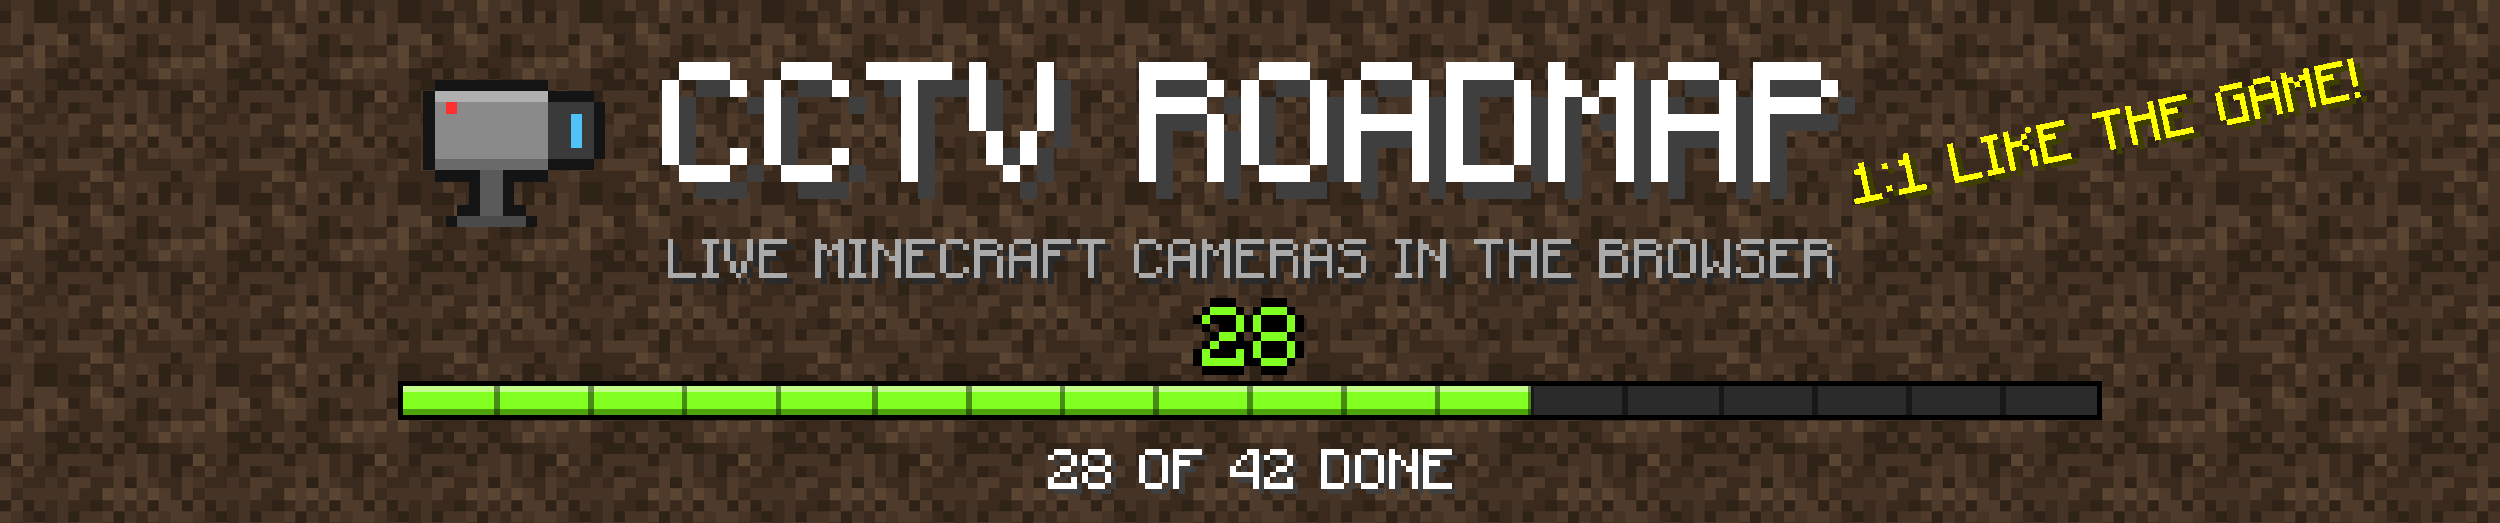
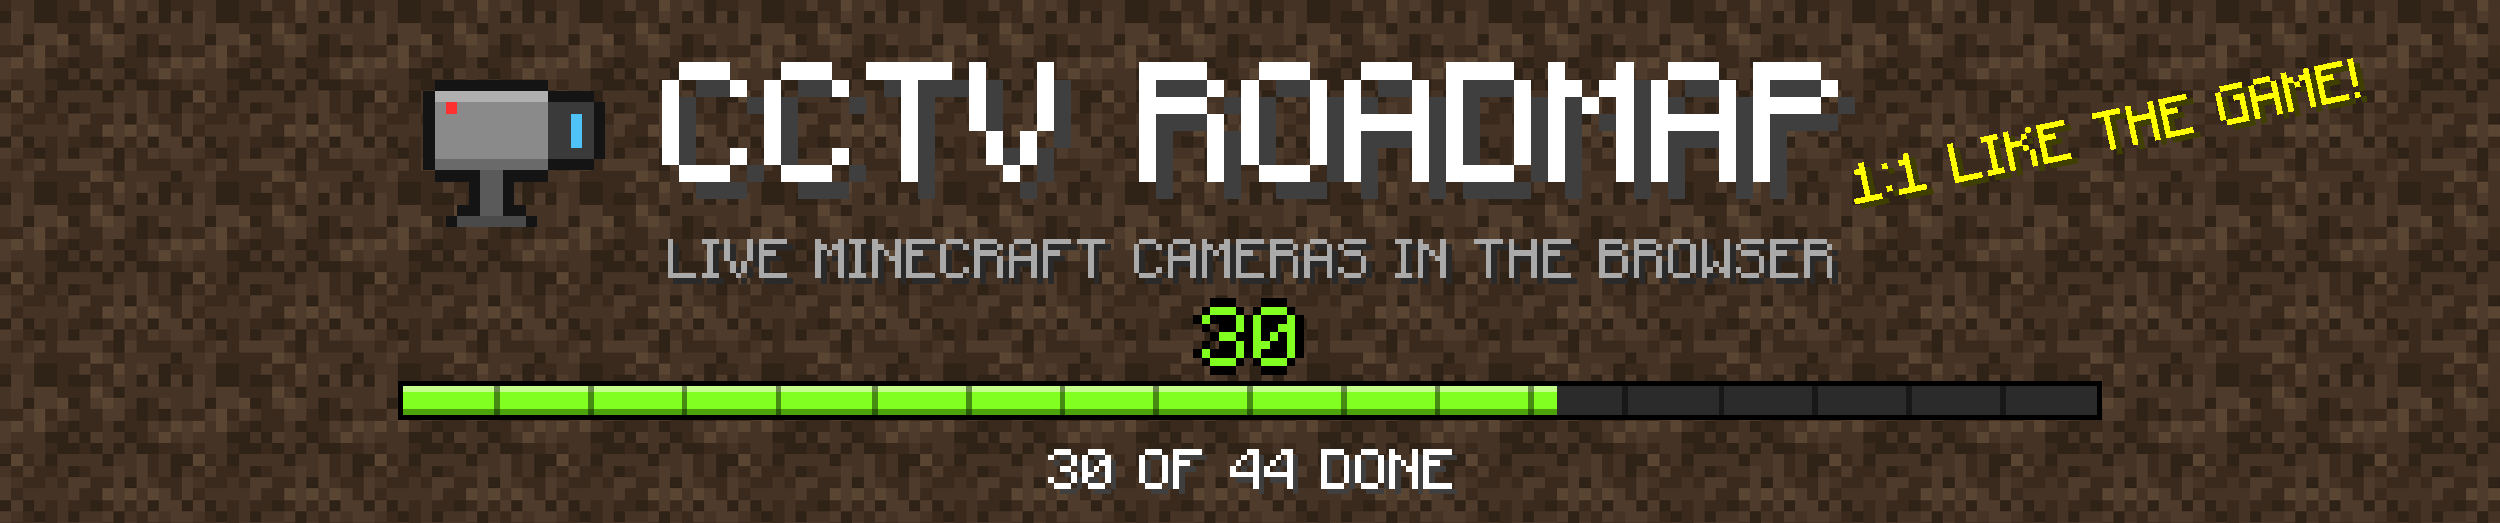
<svg xmlns="http://www.w3.org/2000/svg" width="880" height="184" viewBox="0 0 880 184" shape-rendering="crispEdges" role="img">
  <defs>
    <pattern id="dirt" width="64" height="64" patternUnits="userSpaceOnUse">
      <path fill="#3a2a1d" d="M0 0h4v4h-4zM20 0h8v4h-8zM32 0h8v4h-8zM60 0h4v4h-4zM20 4h4v4h-4zM36 4h4v4h-4zM20 8h12v4h-12zM28 12h4v4h-4zM52 12h4v4h-4zM0 16h8v4h-8zM16 16h4v4h-4zM28 16h8v4h-8zM44 16h4v4h-4zM52 16h4v4h-4zM20 20h4v4h-4zM28 20h8v4h-8zM44 20h8v4h-8zM48 24h4v4h-4zM4 28h4v4h-4zM16 28h4v4h-4zM28 28h4v4h-4zM56 28h8v4h-8zM8 32h4v4h-4zM52 32h4v4h-4zM4 36h4v4h-4zM12 36h8v4h-8zM28 36h4v4h-4zM52 36h4v4h-4zM8 40h8v4h-8zM20 40h4v4h-4zM32 40h8v4h-8zM56 40h8v4h-8zM4 44h4v4h-4zM28 44h8v4h-8zM60 44h4v4h-4zM16 48h4v4h-4zM24 48h8v4h-8zM36 48h4v4h-4zM44 48h4v4h-4zM8 52h4v4h-4zM16 52h4v4h-4zM48 52h4v4h-4zM4 56h4v4h-4zM16 56h4v4h-4zM36 56h4v4h-4zM48 56h12v4h-12zM12 60h20v4h-20zM40 60h4v4h-4z" />
      <path fill="#453325" d="M4 0h8v4h-8zM44 0h4v4h-4zM52 0h4v4h-4zM8 4h4v4h-4zM32 4h4v4h-4zM44 4h4v4h-4zM0 8h4v4h-4zM8 8h4v4h-4zM36 8h4v4h-4zM44 8h20v4h-20zM0 12h4v4h-4zM44 12h4v4h-4zM60 12h4v4h-4zM24 16h4v4h-4zM60 16h4v4h-4zM8 20h4v4h-4zM16 20h4v4h-4zM36 20h4v4h-4zM56 20h4v4h-4zM4 24h12v4h-12zM24 24h4v4h-4zM36 24h8v4h-8zM52 24h4v4h-4zM60 24h4v4h-4zM0 28h4v4h-4zM8 28h8v4h-8zM36 28h4v4h-4zM44 28h4v4h-4zM12 32h4v4h-4zM20 32h16v4h-16zM40 32h8v4h-8zM56 32h4v4h-4zM0 36h4v4h-4zM20 36h4v4h-4zM32 36h8v4h-8zM44 36h4v4h-4zM56 36h4v4h-4zM4 40h4v4h-4zM16 40h4v4h-4zM52 40h4v4h-4zM8 44h16v4h-16zM48 44h4v4h-4zM12 48h4v4h-4zM20 48h4v4h-4zM4 52h4v4h-4zM20 52h4v4h-4zM28 52h8v4h-8zM44 52h4v4h-4zM56 52h4v4h-4zM0 56h4v4h-4zM8 56h4v4h-4zM60 56h4v4h-4zM0 60h8v4h-8zM44 60h16v4h-16z" />
      <path fill="#2f2217" d="M12 0h8v4h-8zM56 0h4v4h-4zM0 4h4v4h-4zM12 4h8v4h-8zM24 4h8v4h-8zM48 4h4v4h-4zM56 4h4v4h-4zM40 8h4v4h-4zM8 12h4v4h-4zM24 12h4v4h-4zM48 12h4v4h-4zM48 16h4v4h-4zM56 16h4v4h-4zM24 20h4v4h-4zM40 20h4v4h-4zM16 24h8v4h-8zM28 24h4v4h-4zM44 24h4v4h-4zM20 28h8v4h-8zM32 28h4v4h-4zM40 28h4v4h-4zM48 28h8v4h-8zM0 32h4v4h-4zM16 32h4v4h-4zM36 32h4v4h-4zM60 32h4v4h-4zM24 36h4v4h-4zM60 36h4v4h-4zM44 40h4v4h-4zM0 48h4v4h-4zM8 48h4v4h-4zM32 48h4v4h-4zM52 48h4v4h-4zM12 52h4v4h-4zM24 52h4v4h-4zM40 52h4v4h-4zM40 56h4v4h-4zM60 60h4v4h-4z" />
      <path fill="#4f3b2b" d="M28 0h4v4h-4zM48 0h4v4h-4zM4 4h4v4h-4zM40 4h4v4h-4zM52 4h4v4h-4zM60 4h4v4h-4zM4 8h4v4h-4zM12 8h8v4h-8zM4 12h4v4h-4zM12 12h8v4h-8zM32 12h4v4h-4zM40 12h4v4h-4zM56 12h4v4h-4zM8 16h4v4h-4zM20 16h4v4h-4zM36 16h8v4h-8zM0 20h4v4h-4zM52 20h4v4h-4zM0 24h4v4h-4zM32 24h4v4h-4zM48 32h4v4h-4zM8 36h4v4h-4zM40 36h4v4h-4zM48 36h4v4h-4zM0 40h4v4h-4zM24 40h8v4h-8zM40 40h4v4h-4zM48 40h4v4h-4zM0 44h4v4h-4zM24 44h4v4h-4zM40 44h4v4h-4zM56 44h4v4h-4zM4 48h4v4h-4zM40 48h4v4h-4zM48 48h4v4h-4zM56 48h8v4h-8zM0 52h4v4h-4zM36 52h4v4h-4zM52 52h4v4h-4zM60 52h4v4h-4zM12 56h4v4h-4zM20 56h16v4h-16zM44 56h4v4h-4zM8 60h4v4h-4zM36 60h4v4h-4z" />
      <path fill="#5a4533" d="M40 0h4v4h-4zM32 8h4v4h-4zM20 12h4v4h-4zM36 12h4v4h-4zM12 16h4v4h-4zM4 20h4v4h-4zM12 20h4v4h-4zM60 20h4v4h-4zM56 24h4v4h-4zM4 32h4v4h-4zM36 44h4v4h-4zM44 44h4v4h-4zM52 44h4v4h-4zM32 60h4v4h-4z" />
    </pattern>
  </defs>
  <rect x="0" y="0" width="880" height="184" fill="url(#dirt)" />
  <path fill="#3f3f3f" d="M245 28h18v6h-18zM239 34h6v6h-6zM263 34h6v6h-6zM239 40h6v6h-6zM239 46h6v6h-6zM239 52h6v6h-6zM239 58h6v6h-6zM263 58h6v6h-6zM245 64h18v6h-18zM281 28h18v6h-18zM275 34h6v6h-6zM299 34h6v6h-6zM275 40h6v6h-6zM275 46h6v6h-6zM275 52h6v6h-6zM275 58h6v6h-6zM299 58h6v6h-6zM281 64h18v6h-18zM311 28h30v6h-30zM323 34h6v6h-6zM323 40h6v6h-6zM323 46h6v6h-6zM323 52h6v6h-6zM323 58h6v6h-6zM323 64h6v6h-6zM347 28h6v6h-6zM371 28h6v6h-6zM347 34h6v6h-6zM371 34h6v6h-6zM347 40h6v6h-6zM371 40h6v6h-6zM347 46h6v6h-6zM371 46h6v6h-6zM353 52h6v6h-6zM365 52h6v6h-6zM353 58h6v6h-6zM365 58h6v6h-6zM359 64h6v6h-6zM407 28h24v6h-24zM407 34h6v6h-6zM431 34h6v6h-6zM407 40h24v6h-24zM407 46h6v6h-6zM431 46h6v6h-6zM407 52h6v6h-6zM431 52h6v6h-6zM407 58h6v6h-6zM431 58h6v6h-6zM407 64h6v6h-6zM431 64h6v6h-6zM449 28h18v6h-18zM443 34h6v6h-6zM467 34h6v6h-6zM443 40h6v6h-6zM467 40h6v6h-6zM443 46h6v6h-6zM467 46h6v6h-6zM443 52h6v6h-6zM467 52h6v6h-6zM443 58h6v6h-6zM467 58h6v6h-6zM449 64h18v6h-18zM485 28h18v6h-18zM479 34h6v6h-6zM503 34h6v6h-6zM479 40h6v6h-6zM503 40h6v6h-6zM479 46h30v6h-30zM479 52h6v6h-6zM503 52h6v6h-6zM479 58h6v6h-6zM503 58h6v6h-6zM479 64h6v6h-6zM503 64h6v6h-6zM515 28h24v6h-24zM515 34h6v6h-6zM539 34h6v6h-6zM515 40h6v6h-6zM539 40h6v6h-6zM515 46h6v6h-6zM539 46h6v6h-6zM515 52h6v6h-6zM539 52h6v6h-6zM515 58h6v6h-6zM539 58h6v6h-6zM515 64h24v6h-24zM551 28h6v6h-6zM575 28h6v6h-6zM551 34h12v6h-12zM569 34h12v6h-12zM551 40h6v6h-6zM563 40h6v6h-6zM575 40h6v6h-6zM551 46h6v6h-6zM575 46h6v6h-6zM551 52h6v6h-6zM575 52h6v6h-6zM551 58h6v6h-6zM575 58h6v6h-6zM551 64h6v6h-6zM575 64h6v6h-6zM593 28h18v6h-18zM587 34h6v6h-6zM611 34h6v6h-6zM587 40h6v6h-6zM611 40h6v6h-6zM587 46h30v6h-30zM587 52h6v6h-6zM611 52h6v6h-6zM587 58h6v6h-6zM611 58h6v6h-6zM587 64h6v6h-6zM611 64h6v6h-6zM623 28h24v6h-24zM623 34h6v6h-6zM647 34h6v6h-6zM623 40h24v6h-24zM623 46h6v6h-6zM623 52h6v6h-6zM623 58h6v6h-6zM623 64h6v6h-6z" />
  <path fill="#ffffff" d="M239 22h18v6h-18zM233 28h6v6h-6zM257 28h6v6h-6zM233 34h6v6h-6zM233 40h6v6h-6zM233 46h6v6h-6zM233 52h6v6h-6zM257 52h6v6h-6zM239 58h18v6h-18zM275 22h18v6h-18zM269 28h6v6h-6zM293 28h6v6h-6zM269 34h6v6h-6zM269 40h6v6h-6zM269 46h6v6h-6zM269 52h6v6h-6zM293 52h6v6h-6zM275 58h18v6h-18zM305 22h30v6h-30zM317 28h6v6h-6zM317 34h6v6h-6zM317 40h6v6h-6zM317 46h6v6h-6zM317 52h6v6h-6zM317 58h6v6h-6zM341 22h6v6h-6zM365 22h6v6h-6zM341 28h6v6h-6zM365 28h6v6h-6zM341 34h6v6h-6zM365 34h6v6h-6zM341 40h6v6h-6zM365 40h6v6h-6zM347 46h6v6h-6zM359 46h6v6h-6zM347 52h6v6h-6zM359 52h6v6h-6zM353 58h6v6h-6zM401 22h24v6h-24zM401 28h6v6h-6zM425 28h6v6h-6zM401 34h24v6h-24zM401 40h6v6h-6zM425 40h6v6h-6zM401 46h6v6h-6zM425 46h6v6h-6zM401 52h6v6h-6zM425 52h6v6h-6zM401 58h6v6h-6zM425 58h6v6h-6zM443 22h18v6h-18zM437 28h6v6h-6zM461 28h6v6h-6zM437 34h6v6h-6zM461 34h6v6h-6zM437 40h6v6h-6zM461 40h6v6h-6zM437 46h6v6h-6zM461 46h6v6h-6zM437 52h6v6h-6zM461 52h6v6h-6zM443 58h18v6h-18zM479 22h18v6h-18zM473 28h6v6h-6zM497 28h6v6h-6zM473 34h6v6h-6zM497 34h6v6h-6zM473 40h30v6h-30zM473 46h6v6h-6zM497 46h6v6h-6zM473 52h6v6h-6zM497 52h6v6h-6zM473 58h6v6h-6zM497 58h6v6h-6zM509 22h24v6h-24zM509 28h6v6h-6zM533 28h6v6h-6zM509 34h6v6h-6zM533 34h6v6h-6zM509 40h6v6h-6zM533 40h6v6h-6zM509 46h6v6h-6zM533 46h6v6h-6zM509 52h6v6h-6zM533 52h6v6h-6zM509 58h24v6h-24zM545 22h6v6h-6zM569 22h6v6h-6zM545 28h12v6h-12zM563 28h12v6h-12zM545 34h6v6h-6zM557 34h6v6h-6zM569 34h6v6h-6zM545 40h6v6h-6zM569 40h6v6h-6zM545 46h6v6h-6zM569 46h6v6h-6zM545 52h6v6h-6zM569 52h6v6h-6zM545 58h6v6h-6zM569 58h6v6h-6zM587 22h18v6h-18zM581 28h6v6h-6zM605 28h6v6h-6zM581 34h6v6h-6zM605 34h6v6h-6zM581 40h30v6h-30zM581 46h6v6h-6zM605 46h6v6h-6zM581 52h6v6h-6zM605 52h6v6h-6zM581 58h6v6h-6zM605 58h6v6h-6zM617 22h24v6h-24zM617 28h6v6h-6zM641 28h6v6h-6zM617 34h24v6h-24zM617 40h6v6h-6zM617 46h6v6h-6zM617 52h6v6h-6zM617 58h6v6h-6z" />
  <path fill="#141414" d="M153 28h40v4h-40zM149 32h4v4h-4zM193 32h16v4h-16zM149 36h4v4h-4zM209 36h4v4h-4zM149 40h4v4h-4zM209 40h4v4h-4zM149 44h4v4h-4zM209 44h4v4h-4zM149 48h4v4h-4zM209 48h4v4h-4zM149 52h4v4h-4zM209 52h4v4h-4zM149 56h4v4h-4zM193 56h16v4h-16zM153 60h16v4h-16zM177 60h16v4h-16zM165 64h4v4h-4zM177 64h4v4h-4zM165 68h4v4h-4zM177 68h4v4h-4zM161 72h8v4h-8zM177 72h8v4h-8zM157 76h4v4h-4zM185 76h4v4h-4z" />
  <path fill="#b0b0b0" d="M153 32h40v4h-40z" />
  <path fill="#8a8a8a" d="M153 36h4v4h-4zM161 36h32v4h-32zM153 40h40v4h-40zM153 44h40v4h-40zM153 48h40v4h-40zM153 52h40v4h-40z" />
  <path fill="#ff3030" d="M157 36h4v4h-4z" />
  <path fill="#3a3a3a" d="M193 36h16v4h-16zM193 40h8v4h-8zM205 40h4v4h-4zM193 44h8v4h-8zM205 44h4v4h-4zM193 48h8v4h-8zM205 48h4v4h-4zM193 52h16v4h-16z" />
  <path fill="#4fc3f7" d="M201 40h4v4h-4zM201 44h4v4h-4zM201 48h4v4h-4z" />
  <path fill="#6a6a6a" d="M153 56h40v4h-40z" />
  <path fill="#5a5a5a" d="M169 60h8v4h-8zM169 64h8v4h-8zM169 68h8v4h-8zM169 72h8v4h-8z" />
  <path fill="#4a4a4a" d="M161 76h24v4h-24z" />
  <g transform="translate(653 72) rotate(-12)">
    <path fill="#3f3f00" d="M6 -12h2v2h-2zM4 -10h4v2h-4zM6 -8h2v2h-2zM6 -6h2v2h-2zM6 -4h2v2h-2zM6 -2h2v2h-2zM2 0h10v2h-10zM14 -10h2v2h-2zM14 -2h2v2h-2zM22 -12h2v2h-2zM20 -10h4v2h-4zM22 -8h2v2h-2zM22 -6h2v2h-2zM22 -4h2v2h-2zM22 -2h2v2h-2zM18 0h10v2h-10zM38 -12h2v2h-2zM38 -10h2v2h-2zM38 -8h2v2h-2zM38 -6h2v2h-2zM38 -4h2v2h-2zM38 -2h2v2h-2zM38 0h10v2h-10zM50 -12h6v2h-6zM52 -10h2v2h-2zM52 -8h2v2h-2zM52 -6h2v2h-2zM52 -4h2v2h-2zM52 -2h2v2h-2zM50 0h6v2h-6zM58 -12h2v2h-2zM66 -12h2v2h-2zM58 -10h2v2h-2zM64 -10h2v2h-2zM58 -8h6v2h-6zM58 -6h2v2h-2zM64 -6h2v2h-2zM58 -4h2v2h-2zM66 -4h2v2h-2zM58 -2h2v2h-2zM66 -2h2v2h-2zM58 0h2v2h-2zM66 0h2v2h-2zM70 -12h10v2h-10zM70 -10h2v2h-2zM70 -8h6v2h-6zM70 -6h2v2h-2zM70 -4h2v2h-2zM70 -2h2v2h-2zM70 0h10v2h-10zM90 -12h10v2h-10zM94 -10h2v2h-2zM94 -8h2v2h-2zM94 -6h2v2h-2zM94 -4h2v2h-2zM94 -2h2v2h-2zM94 0h2v2h-2zM102 -12h2v2h-2zM110 -12h2v2h-2zM102 -10h2v2h-2zM110 -10h2v2h-2zM102 -8h10v2h-10zM102 -6h2v2h-2zM110 -6h2v2h-2zM102 -4h2v2h-2zM110 -4h2v2h-2zM102 -2h2v2h-2zM110 -2h2v2h-2zM102 0h2v2h-2zM110 0h2v2h-2zM114 -12h10v2h-10zM114 -10h2v2h-2zM114 -8h6v2h-6zM114 -6h2v2h-2zM114 -4h2v2h-2zM114 -2h2v2h-2zM114 0h10v2h-10zM136 -12h8v2h-8zM134 -10h2v2h-2zM134 -8h2v2h-2zM140 -8h4v2h-4zM134 -6h2v2h-2zM142 -6h2v2h-2zM134 -4h2v2h-2zM142 -4h2v2h-2zM134 -2h2v2h-2zM142 -2h2v2h-2zM136 0h8v2h-8zM148 -12h6v2h-6zM146 -10h2v2h-2zM154 -10h2v2h-2zM146 -8h2v2h-2zM154 -8h2v2h-2zM146 -6h10v2h-10zM146 -4h2v2h-2zM154 -4h2v2h-2zM146 -2h2v2h-2zM154 -2h2v2h-2zM146 0h2v2h-2zM154 0h2v2h-2zM158 -12h2v2h-2zM166 -12h2v2h-2zM158 -10h4v2h-4zM164 -10h4v2h-4zM158 -8h2v2h-2zM162 -8h2v2h-2zM166 -8h2v2h-2zM158 -6h2v2h-2zM166 -6h2v2h-2zM158 -4h2v2h-2zM166 -4h2v2h-2zM158 -2h2v2h-2zM166 -2h2v2h-2zM158 0h2v2h-2zM166 0h2v2h-2zM170 -12h10v2h-10zM170 -10h2v2h-2zM170 -8h6v2h-6zM170 -6h2v2h-2zM170 -4h2v2h-2zM170 -2h2v2h-2zM170 0h10v2h-10zM182 -12h2v2h-2zM182 -10h2v2h-2zM182 -8h2v2h-2zM182 -6h2v2h-2zM182 -4h2v2h-2zM182 0h2v2h-2z" />
    <path fill="#ffff00" d="M4 -14h2v2h-2zM2 -12h4v2h-4zM4 -10h2v2h-2zM4 -8h2v2h-2zM4 -6h2v2h-2zM4 -4h2v2h-2zM0 -2h10v2h-10zM12 -12h2v2h-2zM12 -4h2v2h-2zM20 -14h2v2h-2zM18 -12h4v2h-4zM20 -10h2v2h-2zM20 -8h2v2h-2zM20 -6h2v2h-2zM20 -4h2v2h-2zM16 -2h10v2h-10zM36 -14h2v2h-2zM36 -12h2v2h-2zM36 -10h2v2h-2zM36 -8h2v2h-2zM36 -6h2v2h-2zM36 -4h2v2h-2zM36 -2h10v2h-10zM48 -14h6v2h-6zM50 -12h2v2h-2zM50 -10h2v2h-2zM50 -8h2v2h-2zM50 -6h2v2h-2zM50 -4h2v2h-2zM48 -2h6v2h-6zM56 -14h2v2h-2zM64 -14h2v2h-2zM56 -12h2v2h-2zM62 -12h2v2h-2zM56 -10h6v2h-6zM56 -8h2v2h-2zM62 -8h2v2h-2zM56 -6h2v2h-2zM64 -6h2v2h-2zM56 -4h2v2h-2zM64 -4h2v2h-2zM56 -2h2v2h-2zM64 -2h2v2h-2zM68 -14h10v2h-10zM68 -12h2v2h-2zM68 -10h6v2h-6zM68 -8h2v2h-2zM68 -6h2v2h-2zM68 -4h2v2h-2zM68 -2h10v2h-10zM88 -14h10v2h-10zM92 -12h2v2h-2zM92 -10h2v2h-2zM92 -8h2v2h-2zM92 -6h2v2h-2zM92 -4h2v2h-2zM92 -2h2v2h-2zM100 -14h2v2h-2zM108 -14h2v2h-2zM100 -12h2v2h-2zM108 -12h2v2h-2zM100 -10h10v2h-10zM100 -8h2v2h-2zM108 -8h2v2h-2zM100 -6h2v2h-2zM108 -6h2v2h-2zM100 -4h2v2h-2zM108 -4h2v2h-2zM100 -2h2v2h-2zM108 -2h2v2h-2zM112 -14h10v2h-10zM112 -12h2v2h-2zM112 -10h6v2h-6zM112 -8h2v2h-2zM112 -6h2v2h-2zM112 -4h2v2h-2zM112 -2h10v2h-10zM134 -14h8v2h-8zM132 -12h2v2h-2zM132 -10h2v2h-2zM138 -10h4v2h-4zM132 -8h2v2h-2zM140 -8h2v2h-2zM132 -6h2v2h-2zM140 -6h2v2h-2zM132 -4h2v2h-2zM140 -4h2v2h-2zM134 -2h8v2h-8zM146 -14h6v2h-6zM144 -12h2v2h-2zM152 -12h2v2h-2zM144 -10h2v2h-2zM152 -10h2v2h-2zM144 -8h10v2h-10zM144 -6h2v2h-2zM152 -6h2v2h-2zM144 -4h2v2h-2zM152 -4h2v2h-2zM144 -2h2v2h-2zM152 -2h2v2h-2zM156 -14h2v2h-2zM164 -14h2v2h-2zM156 -12h4v2h-4zM162 -12h4v2h-4zM156 -10h2v2h-2zM160 -10h2v2h-2zM164 -10h2v2h-2zM156 -8h2v2h-2zM164 -8h2v2h-2zM156 -6h2v2h-2zM164 -6h2v2h-2zM156 -4h2v2h-2zM164 -4h2v2h-2zM156 -2h2v2h-2zM164 -2h2v2h-2zM168 -14h10v2h-10zM168 -12h2v2h-2zM168 -10h6v2h-6zM168 -8h2v2h-2zM168 -6h2v2h-2zM168 -4h2v2h-2zM168 -2h10v2h-10zM180 -14h2v2h-2zM180 -12h2v2h-2zM180 -10h2v2h-2zM180 -8h2v2h-2zM180 -6h2v2h-2zM180 -2h2v2h-2z" />
  </g>
  <path fill="#2a2a2a" d="M237 86h2v2h-2zM237 88h2v2h-2zM237 90h2v2h-2zM237 92h2v2h-2zM237 94h2v2h-2zM237 96h2v2h-2zM237 98h10v2h-10zM249 86h6v2h-6zM251 88h2v2h-2zM251 90h2v2h-2zM251 92h2v2h-2zM251 94h2v2h-2zM251 96h2v2h-2zM249 98h6v2h-6zM257 86h2v2h-2zM265 86h2v2h-2zM257 88h2v2h-2zM265 88h2v2h-2zM257 90h2v2h-2zM265 90h2v2h-2zM257 92h2v2h-2zM265 92h2v2h-2zM259 94h2v2h-2zM263 94h2v2h-2zM259 96h2v2h-2zM263 96h2v2h-2zM261 98h2v2h-2zM269 86h10v2h-10zM269 88h2v2h-2zM269 90h6v2h-6zM269 92h2v2h-2zM269 94h2v2h-2zM269 96h2v2h-2zM269 98h10v2h-10zM289 86h2v2h-2zM297 86h2v2h-2zM289 88h4v2h-4zM295 88h4v2h-4zM289 90h2v2h-2zM293 90h2v2h-2zM297 90h2v2h-2zM289 92h2v2h-2zM297 92h2v2h-2zM289 94h2v2h-2zM297 94h2v2h-2zM289 96h2v2h-2zM297 96h2v2h-2zM289 98h2v2h-2zM297 98h2v2h-2zM301 86h6v2h-6zM303 88h2v2h-2zM303 90h2v2h-2zM303 92h2v2h-2zM303 94h2v2h-2zM303 96h2v2h-2zM301 98h6v2h-6zM309 86h2v2h-2zM317 86h2v2h-2zM309 88h4v2h-4zM317 88h2v2h-2zM309 90h2v2h-2zM313 90h2v2h-2zM317 90h2v2h-2zM309 92h2v2h-2zM315 92h4v2h-4zM309 94h2v2h-2zM317 94h2v2h-2zM309 96h2v2h-2zM317 96h2v2h-2zM309 98h2v2h-2zM317 98h2v2h-2zM321 86h10v2h-10zM321 88h2v2h-2zM321 90h6v2h-6zM321 92h2v2h-2zM321 94h2v2h-2zM321 96h2v2h-2zM321 98h10v2h-10zM335 86h6v2h-6zM333 88h2v2h-2zM341 88h2v2h-2zM333 90h2v2h-2zM333 92h2v2h-2zM333 94h2v2h-2zM333 96h2v2h-2zM341 96h2v2h-2zM335 98h6v2h-6zM345 86h8v2h-8zM345 88h2v2h-2zM353 88h2v2h-2zM345 90h8v2h-8zM345 92h2v2h-2zM353 92h2v2h-2zM345 94h2v2h-2zM353 94h2v2h-2zM345 96h2v2h-2zM353 96h2v2h-2zM345 98h2v2h-2zM353 98h2v2h-2zM359 86h6v2h-6zM357 88h2v2h-2zM365 88h2v2h-2zM357 90h2v2h-2zM365 90h2v2h-2zM357 92h10v2h-10zM357 94h2v2h-2zM365 94h2v2h-2zM357 96h2v2h-2zM365 96h2v2h-2zM357 98h2v2h-2zM365 98h2v2h-2zM369 86h10v2h-10zM369 88h2v2h-2zM369 90h6v2h-6zM369 92h2v2h-2zM369 94h2v2h-2zM369 96h2v2h-2zM369 98h2v2h-2zM381 86h10v2h-10zM385 88h2v2h-2zM385 90h2v2h-2zM385 92h2v2h-2zM385 94h2v2h-2zM385 96h2v2h-2zM385 98h2v2h-2zM403 86h6v2h-6zM401 88h2v2h-2zM409 88h2v2h-2zM401 90h2v2h-2zM401 92h2v2h-2zM401 94h2v2h-2zM401 96h2v2h-2zM409 96h2v2h-2zM403 98h6v2h-6zM415 86h6v2h-6zM413 88h2v2h-2zM421 88h2v2h-2zM413 90h2v2h-2zM421 90h2v2h-2zM413 92h10v2h-10zM413 94h2v2h-2zM421 94h2v2h-2zM413 96h2v2h-2zM421 96h2v2h-2zM413 98h2v2h-2zM421 98h2v2h-2zM425 86h2v2h-2zM433 86h2v2h-2zM425 88h4v2h-4zM431 88h4v2h-4zM425 90h2v2h-2zM429 90h2v2h-2zM433 90h2v2h-2zM425 92h2v2h-2zM433 92h2v2h-2zM425 94h2v2h-2zM433 94h2v2h-2zM425 96h2v2h-2zM433 96h2v2h-2zM425 98h2v2h-2zM433 98h2v2h-2zM437 86h10v2h-10zM437 88h2v2h-2zM437 90h6v2h-6zM437 92h2v2h-2zM437 94h2v2h-2zM437 96h2v2h-2zM437 98h10v2h-10zM449 86h8v2h-8zM449 88h2v2h-2zM457 88h2v2h-2zM449 90h8v2h-8zM449 92h2v2h-2zM457 92h2v2h-2zM449 94h2v2h-2zM457 94h2v2h-2zM449 96h2v2h-2zM457 96h2v2h-2zM449 98h2v2h-2zM457 98h2v2h-2zM463 86h6v2h-6zM461 88h2v2h-2zM469 88h2v2h-2zM461 90h2v2h-2zM469 90h2v2h-2zM461 92h10v2h-10zM461 94h2v2h-2zM469 94h2v2h-2zM461 96h2v2h-2zM469 96h2v2h-2zM461 98h2v2h-2zM469 98h2v2h-2zM475 86h8v2h-8zM473 88h2v2h-2zM475 90h6v2h-6zM481 92h2v2h-2zM481 94h2v2h-2zM473 96h2v2h-2zM481 96h2v2h-2zM475 98h6v2h-6zM493 86h6v2h-6zM495 88h2v2h-2zM495 90h2v2h-2zM495 92h2v2h-2zM495 94h2v2h-2zM495 96h2v2h-2zM493 98h6v2h-6zM501 86h2v2h-2zM509 86h2v2h-2zM501 88h4v2h-4zM509 88h2v2h-2zM501 90h2v2h-2zM505 90h2v2h-2zM509 90h2v2h-2zM501 92h2v2h-2zM507 92h4v2h-4zM501 94h2v2h-2zM509 94h2v2h-2zM501 96h2v2h-2zM509 96h2v2h-2zM501 98h2v2h-2zM509 98h2v2h-2zM521 86h10v2h-10zM525 88h2v2h-2zM525 90h2v2h-2zM525 92h2v2h-2zM525 94h2v2h-2zM525 96h2v2h-2zM525 98h2v2h-2zM533 86h2v2h-2zM541 86h2v2h-2zM533 88h2v2h-2zM541 88h2v2h-2zM533 90h10v2h-10zM533 92h2v2h-2zM541 92h2v2h-2zM533 94h2v2h-2zM541 94h2v2h-2zM533 96h2v2h-2zM541 96h2v2h-2zM533 98h2v2h-2zM541 98h2v2h-2zM545 86h10v2h-10zM545 88h2v2h-2zM545 90h6v2h-6zM545 92h2v2h-2zM545 94h2v2h-2zM545 96h2v2h-2zM545 98h10v2h-10zM565 86h8v2h-8zM565 88h2v2h-2zM573 88h2v2h-2zM565 90h8v2h-8zM565 92h2v2h-2zM573 92h2v2h-2zM565 94h2v2h-2zM573 94h2v2h-2zM565 96h2v2h-2zM573 96h2v2h-2zM565 98h8v2h-8zM577 86h8v2h-8zM577 88h2v2h-2zM585 88h2v2h-2zM577 90h8v2h-8zM577 92h2v2h-2zM585 92h2v2h-2zM577 94h2v2h-2zM585 94h2v2h-2zM577 96h2v2h-2zM585 96h2v2h-2zM577 98h2v2h-2zM585 98h2v2h-2zM591 86h6v2h-6zM589 88h2v2h-2zM597 88h2v2h-2zM589 90h2v2h-2zM597 90h2v2h-2zM589 92h2v2h-2zM597 92h2v2h-2zM589 94h2v2h-2zM597 94h2v2h-2zM589 96h2v2h-2zM597 96h2v2h-2zM591 98h6v2h-6zM601 86h2v2h-2zM609 86h2v2h-2zM601 88h2v2h-2zM609 88h2v2h-2zM601 90h2v2h-2zM609 90h2v2h-2zM601 92h2v2h-2zM609 92h2v2h-2zM601 94h2v2h-2zM605 94h2v2h-2zM609 94h2v2h-2zM601 96h4v2h-4zM607 96h4v2h-4zM601 98h2v2h-2zM609 98h2v2h-2zM615 86h8v2h-8zM613 88h2v2h-2zM615 90h6v2h-6zM621 92h2v2h-2zM621 94h2v2h-2zM613 96h2v2h-2zM621 96h2v2h-2zM615 98h6v2h-6zM625 86h10v2h-10zM625 88h2v2h-2zM625 90h6v2h-6zM625 92h2v2h-2zM625 94h2v2h-2zM625 96h2v2h-2zM625 98h10v2h-10zM637 86h8v2h-8zM637 88h2v2h-2zM645 88h2v2h-2zM637 90h8v2h-8zM637 92h2v2h-2zM645 92h2v2h-2zM637 94h2v2h-2zM645 94h2v2h-2zM637 96h2v2h-2zM645 96h2v2h-2zM637 98h2v2h-2zM645 98h2v2h-2z" />
  <path fill="#aaaaaa" d="M235 84h2v2h-2zM235 86h2v2h-2zM235 88h2v2h-2zM235 90h2v2h-2zM235 92h2v2h-2zM235 94h2v2h-2zM235 96h10v2h-10zM247 84h6v2h-6zM249 86h2v2h-2zM249 88h2v2h-2zM249 90h2v2h-2zM249 92h2v2h-2zM249 94h2v2h-2zM247 96h6v2h-6zM255 84h2v2h-2zM263 84h2v2h-2zM255 86h2v2h-2zM263 86h2v2h-2zM255 88h2v2h-2zM263 88h2v2h-2zM255 90h2v2h-2zM263 90h2v2h-2zM257 92h2v2h-2zM261 92h2v2h-2zM257 94h2v2h-2zM261 94h2v2h-2zM259 96h2v2h-2zM267 84h10v2h-10zM267 86h2v2h-2zM267 88h6v2h-6zM267 90h2v2h-2zM267 92h2v2h-2zM267 94h2v2h-2zM267 96h10v2h-10zM287 84h2v2h-2zM295 84h2v2h-2zM287 86h4v2h-4zM293 86h4v2h-4zM287 88h2v2h-2zM291 88h2v2h-2zM295 88h2v2h-2zM287 90h2v2h-2zM295 90h2v2h-2zM287 92h2v2h-2zM295 92h2v2h-2zM287 94h2v2h-2zM295 94h2v2h-2zM287 96h2v2h-2zM295 96h2v2h-2zM299 84h6v2h-6zM301 86h2v2h-2zM301 88h2v2h-2zM301 90h2v2h-2zM301 92h2v2h-2zM301 94h2v2h-2zM299 96h6v2h-6zM307 84h2v2h-2zM315 84h2v2h-2zM307 86h4v2h-4zM315 86h2v2h-2zM307 88h2v2h-2zM311 88h2v2h-2zM315 88h2v2h-2zM307 90h2v2h-2zM313 90h4v2h-4zM307 92h2v2h-2zM315 92h2v2h-2zM307 94h2v2h-2zM315 94h2v2h-2zM307 96h2v2h-2zM315 96h2v2h-2zM319 84h10v2h-10zM319 86h2v2h-2zM319 88h6v2h-6zM319 90h2v2h-2zM319 92h2v2h-2zM319 94h2v2h-2zM319 96h10v2h-10zM333 84h6v2h-6zM331 86h2v2h-2zM339 86h2v2h-2zM331 88h2v2h-2zM331 90h2v2h-2zM331 92h2v2h-2zM331 94h2v2h-2zM339 94h2v2h-2zM333 96h6v2h-6zM343 84h8v2h-8zM343 86h2v2h-2zM351 86h2v2h-2zM343 88h8v2h-8zM343 90h2v2h-2zM351 90h2v2h-2zM343 92h2v2h-2zM351 92h2v2h-2zM343 94h2v2h-2zM351 94h2v2h-2zM343 96h2v2h-2zM351 96h2v2h-2zM357 84h6v2h-6zM355 86h2v2h-2zM363 86h2v2h-2zM355 88h2v2h-2zM363 88h2v2h-2zM355 90h10v2h-10zM355 92h2v2h-2zM363 92h2v2h-2zM355 94h2v2h-2zM363 94h2v2h-2zM355 96h2v2h-2zM363 96h2v2h-2zM367 84h10v2h-10zM367 86h2v2h-2zM367 88h6v2h-6zM367 90h2v2h-2zM367 92h2v2h-2zM367 94h2v2h-2zM367 96h2v2h-2zM379 84h10v2h-10zM383 86h2v2h-2zM383 88h2v2h-2zM383 90h2v2h-2zM383 92h2v2h-2zM383 94h2v2h-2zM383 96h2v2h-2zM401 84h6v2h-6zM399 86h2v2h-2zM407 86h2v2h-2zM399 88h2v2h-2zM399 90h2v2h-2zM399 92h2v2h-2zM399 94h2v2h-2zM407 94h2v2h-2zM401 96h6v2h-6zM413 84h6v2h-6zM411 86h2v2h-2zM419 86h2v2h-2zM411 88h2v2h-2zM419 88h2v2h-2zM411 90h10v2h-10zM411 92h2v2h-2zM419 92h2v2h-2zM411 94h2v2h-2zM419 94h2v2h-2zM411 96h2v2h-2zM419 96h2v2h-2zM423 84h2v2h-2zM431 84h2v2h-2zM423 86h4v2h-4zM429 86h4v2h-4zM423 88h2v2h-2zM427 88h2v2h-2zM431 88h2v2h-2zM423 90h2v2h-2zM431 90h2v2h-2zM423 92h2v2h-2zM431 92h2v2h-2zM423 94h2v2h-2zM431 94h2v2h-2zM423 96h2v2h-2zM431 96h2v2h-2zM435 84h10v2h-10zM435 86h2v2h-2zM435 88h6v2h-6zM435 90h2v2h-2zM435 92h2v2h-2zM435 94h2v2h-2zM435 96h10v2h-10zM447 84h8v2h-8zM447 86h2v2h-2zM455 86h2v2h-2zM447 88h8v2h-8zM447 90h2v2h-2zM455 90h2v2h-2zM447 92h2v2h-2zM455 92h2v2h-2zM447 94h2v2h-2zM455 94h2v2h-2zM447 96h2v2h-2zM455 96h2v2h-2zM461 84h6v2h-6zM459 86h2v2h-2zM467 86h2v2h-2zM459 88h2v2h-2zM467 88h2v2h-2zM459 90h10v2h-10zM459 92h2v2h-2zM467 92h2v2h-2zM459 94h2v2h-2zM467 94h2v2h-2zM459 96h2v2h-2zM467 96h2v2h-2zM473 84h8v2h-8zM471 86h2v2h-2zM473 88h6v2h-6zM479 90h2v2h-2zM479 92h2v2h-2zM471 94h2v2h-2zM479 94h2v2h-2zM473 96h6v2h-6zM491 84h6v2h-6zM493 86h2v2h-2zM493 88h2v2h-2zM493 90h2v2h-2zM493 92h2v2h-2zM493 94h2v2h-2zM491 96h6v2h-6zM499 84h2v2h-2zM507 84h2v2h-2zM499 86h4v2h-4zM507 86h2v2h-2zM499 88h2v2h-2zM503 88h2v2h-2zM507 88h2v2h-2zM499 90h2v2h-2zM505 90h4v2h-4zM499 92h2v2h-2zM507 92h2v2h-2zM499 94h2v2h-2zM507 94h2v2h-2zM499 96h2v2h-2zM507 96h2v2h-2zM519 84h10v2h-10zM523 86h2v2h-2zM523 88h2v2h-2zM523 90h2v2h-2zM523 92h2v2h-2zM523 94h2v2h-2zM523 96h2v2h-2zM531 84h2v2h-2zM539 84h2v2h-2zM531 86h2v2h-2zM539 86h2v2h-2zM531 88h10v2h-10zM531 90h2v2h-2zM539 90h2v2h-2zM531 92h2v2h-2zM539 92h2v2h-2zM531 94h2v2h-2zM539 94h2v2h-2zM531 96h2v2h-2zM539 96h2v2h-2zM543 84h10v2h-10zM543 86h2v2h-2zM543 88h6v2h-6zM543 90h2v2h-2zM543 92h2v2h-2zM543 94h2v2h-2zM543 96h10v2h-10zM563 84h8v2h-8zM563 86h2v2h-2zM571 86h2v2h-2zM563 88h8v2h-8zM563 90h2v2h-2zM571 90h2v2h-2zM563 92h2v2h-2zM571 92h2v2h-2zM563 94h2v2h-2zM571 94h2v2h-2zM563 96h8v2h-8zM575 84h8v2h-8zM575 86h2v2h-2zM583 86h2v2h-2zM575 88h8v2h-8zM575 90h2v2h-2zM583 90h2v2h-2zM575 92h2v2h-2zM583 92h2v2h-2zM575 94h2v2h-2zM583 94h2v2h-2zM575 96h2v2h-2zM583 96h2v2h-2zM589 84h6v2h-6zM587 86h2v2h-2zM595 86h2v2h-2zM587 88h2v2h-2zM595 88h2v2h-2zM587 90h2v2h-2zM595 90h2v2h-2zM587 92h2v2h-2zM595 92h2v2h-2zM587 94h2v2h-2zM595 94h2v2h-2zM589 96h6v2h-6zM599 84h2v2h-2zM607 84h2v2h-2zM599 86h2v2h-2zM607 86h2v2h-2zM599 88h2v2h-2zM607 88h2v2h-2zM599 90h2v2h-2zM607 90h2v2h-2zM599 92h2v2h-2zM603 92h2v2h-2zM607 92h2v2h-2zM599 94h4v2h-4zM605 94h4v2h-4zM599 96h2v2h-2zM607 96h2v2h-2zM613 84h8v2h-8zM611 86h2v2h-2zM613 88h6v2h-6zM619 90h2v2h-2zM619 92h2v2h-2zM611 94h2v2h-2zM619 94h2v2h-2zM613 96h6v2h-6zM623 84h10v2h-10zM623 86h2v2h-2zM623 88h6v2h-6zM623 90h2v2h-2zM623 92h2v2h-2zM623 94h2v2h-2zM623 96h10v2h-10zM635 84h8v2h-8zM635 86h2v2h-2zM643 86h2v2h-2zM635 88h8v2h-8zM635 90h2v2h-2zM643 90h2v2h-2zM635 92h2v2h-2zM643 92h2v2h-2zM635 94h2v2h-2zM643 94h2v2h-2zM635 96h2v2h-2zM643 96h2v2h-2z" />
-   <path fill="#000000" d="M423 108h9v3h-9zM420 111h3v3h-3zM432 111h3v3h-3zM432 114h3v3h-3zM426 117h6v3h-6zM423 120h3v3h-3zM420 123h3v3h-3zM432 123h3v3h-3zM420 126h15v3h-15zM441 108h9v3h-9zM438 111h3v3h-3zM450 111h3v3h-3zM438 114h3v3h-3zM450 114h3v3h-3zM441 117h9v3h-9zM438 120h3v3h-3zM450 120h3v3h-3zM438 123h3v3h-3zM450 123h3v3h-3zM441 126h9v3h-9z" />
-   <path fill="#000000" d="M429 108h9v3h-9zM426 111h3v3h-3zM438 111h3v3h-3zM438 114h3v3h-3zM432 117h6v3h-6zM429 120h3v3h-3zM426 123h3v3h-3zM438 123h3v3h-3zM426 126h15v3h-15zM447 108h9v3h-9zM444 111h3v3h-3zM456 111h3v3h-3zM444 114h3v3h-3zM456 114h3v3h-3zM447 117h9v3h-9zM444 120h3v3h-3zM456 120h3v3h-3zM444 123h3v3h-3zM456 123h3v3h-3zM447 126h9v3h-9z" />
-   <path fill="#000000" d="M426 105h9v3h-9zM423 108h3v3h-3zM435 108h3v3h-3zM435 111h3v3h-3zM429 114h6v3h-6zM426 117h3v3h-3zM423 120h3v3h-3zM435 120h3v3h-3zM423 123h15v3h-15zM444 105h9v3h-9zM441 108h3v3h-3zM453 108h3v3h-3zM441 111h3v3h-3zM453 111h3v3h-3zM444 114h9v3h-9zM441 117h3v3h-3zM453 117h3v3h-3zM441 120h3v3h-3zM453 120h3v3h-3zM444 123h9v3h-9z" />
-   <path fill="#000000" d="M426 111h9v3h-9zM423 114h3v3h-3zM435 114h3v3h-3zM435 117h3v3h-3zM429 120h6v3h-6zM426 123h3v3h-3zM423 126h3v3h-3zM435 126h3v3h-3zM423 129h15v3h-15zM444 111h9v3h-9zM441 114h3v3h-3zM453 114h3v3h-3zM441 117h3v3h-3zM453 117h3v3h-3zM444 120h9v3h-9zM441 123h3v3h-3zM453 123h3v3h-3zM441 126h3v3h-3zM453 126h3v3h-3zM444 129h9v3h-9z" />
-   <path fill="#80ff20" d="M426 108h9v3h-9zM423 111h3v3h-3zM435 111h3v3h-3zM435 114h3v3h-3zM429 117h6v3h-6zM426 120h3v3h-3zM423 123h3v3h-3zM435 123h3v3h-3zM423 126h15v3h-15zM444 108h9v3h-9zM441 111h3v3h-3zM453 111h3v3h-3zM441 114h3v3h-3zM453 114h3v3h-3zM444 117h9v3h-9zM441 120h3v3h-3zM453 120h3v3h-3zM441 123h3v3h-3zM453 123h3v3h-3zM444 126h9v3h-9z" />
+   <path fill="#000000" d="M423 108h9v3h-9zM420 111h3v3h-3zM432 111h3v3h-3zM432 114h3v3h-3zM426 117h6v3h-6zM432 120h3v3h-3zM420 123h3v3h-3zM432 123h3v3h-3zM423 126h9v3h-9zM441 108h9v3h-9zM438 111h3v3h-3zM450 111h3v3h-3zM438 114h3v3h-3zM447 114h6v3h-6zM438 117h3v3h-3zM444 117h3v3h-3zM450 117h3v3h-3zM438 120h6v3h-6zM450 120h3v3h-3zM438 123h3v3h-3zM450 123h3v3h-3zM441 126h9v3h-9z" />
+   <path fill="#000000" d="M429 108h9v3h-9zM426 111h3v3h-3zM438 111h3v3h-3zM438 114h3v3h-3zM432 117h6v3h-6zM438 120h3v3h-3zM426 123h3v3h-3zM438 123h3v3h-3zM429 126h9v3h-9zM447 108h9v3h-9zM444 111h3v3h-3zM456 111h3v3h-3zM444 114h3v3h-3zM453 114h6v3h-6zM444 117h3v3h-3zM450 117h3v3h-3zM456 117h3v3h-3zM444 120h6v3h-6zM456 120h3v3h-3zM444 123h3v3h-3zM456 123h3v3h-3zM447 126h9v3h-9z" />
+   <path fill="#000000" d="M426 105h9v3h-9zM423 108h3v3h-3zM435 108h3v3h-3zM435 111h3v3h-3zM429 114h6v3h-6zM435 117h3v3h-3zM423 120h3v3h-3zM435 120h3v3h-3zM426 123h9v3h-9zM444 105h9v3h-9zM441 108h3v3h-3zM453 108h3v3h-3zM441 111h3v3h-3zM450 111h6v3h-6zM441 114h3v3h-3zM447 114h3v3h-3zM453 114h3v3h-3zM441 117h6v3h-6zM453 117h3v3h-3zM441 120h3v3h-3zM453 120h3v3h-3zM444 123h9v3h-9z" />
+   <path fill="#000000" d="M426 111h9v3h-9zM423 114h3v3h-3zM435 114h3v3h-3zM435 117h3v3h-3zM429 120h6v3h-6zM435 123h3v3h-3zM423 126h3v3h-3zM435 126h3v3h-3zM426 129h9v3h-9zM444 111h9v3h-9zM441 114h3v3h-3zM453 114h3v3h-3zM441 117h3v3h-3zM450 117h6v3h-6zM441 120h3v3h-3zM447 120h3v3h-3zM453 120h3v3h-3zM441 123h6v3h-6zM453 123h3v3h-3zM441 126h3v3h-3zM453 126h3v3h-3zM444 129h9v3h-9z" />
+   <path fill="#80ff20" d="M426 108h9v3h-9zM423 111h3v3h-3zM435 111h3v3h-3zM435 114h3v3h-3zM429 117h6v3h-6zM435 120h3v3h-3zM423 123h3v3h-3zM435 123h3v3h-3zM426 126h9v3h-9zM444 108h9v3h-9zM441 111h3v3h-3zM453 111h3v3h-3zM441 114h3v3h-3zM450 114h6v3h-6zM441 117h3v3h-3zM447 117h3v3h-3zM453 117h3v3h-3zM441 120h6v3h-6zM453 120h3v3h-3zM441 123h3v3h-3zM453 123h3v3h-3zM444 126h9v3h-9z" />
  <rect x="140" y="134" width="600" height="14" fill="#000000" />
  <rect x="142" y="136" width="596" height="10" fill="#2b2b2b" />
-   <rect x="142" y="136" width="397" height="10" fill="#80ff20" />
-   <rect x="142" y="136" width="397" height="2" fill="#c3ff8a" />
-   <rect x="142" y="144" width="397" height="2" fill="#4ca30c" />
+   <rect x="142" y="136" width="406" height="10" fill="#80ff20" />
+   <rect x="142" y="136" width="406" height="2" fill="#c3ff8a" />
+   <rect x="142" y="144" width="406" height="2" fill="#4ca30c" />
  <rect x="174" y="136" width="2" height="10" fill="#000000" fill-opacity="0.45" />
  <rect x="207" y="136" width="2" height="10" fill="#000000" fill-opacity="0.45" />
  <rect x="240" y="136" width="2" height="10" fill="#000000" fill-opacity="0.45" />
  <rect x="273" y="136" width="2" height="10" fill="#000000" fill-opacity="0.45" />
  <rect x="307" y="136" width="2" height="10" fill="#000000" fill-opacity="0.45" />
  <rect x="340" y="136" width="2" height="10" fill="#000000" fill-opacity="0.45" />
  <rect x="373" y="136" width="2" height="10" fill="#000000" fill-opacity="0.45" />
  <rect x="406" y="136" width="2" height="10" fill="#000000" fill-opacity="0.45" />
  <rect x="439" y="136" width="2" height="10" fill="#000000" fill-opacity="0.45" />
  <rect x="472" y="136" width="2" height="10" fill="#000000" fill-opacity="0.45" />
  <rect x="505" y="136" width="2" height="10" fill="#000000" fill-opacity="0.45" />
  <rect x="538" y="136" width="2" height="10" fill="#000000" fill-opacity="0.45" />
  <rect x="571" y="136" width="2" height="10" fill="#000000" fill-opacity="0.45" />
  <rect x="605" y="136" width="2" height="10" fill="#000000" fill-opacity="0.45" />
  <rect x="638" y="136" width="2" height="10" fill="#000000" fill-opacity="0.45" />
  <rect x="671" y="136" width="2" height="10" fill="#000000" fill-opacity="0.45" />
  <rect x="704" y="136" width="2" height="10" fill="#000000" fill-opacity="0.45" />
-   <path fill="#3f3f3f" d="M373 160h6v2h-6zM371 162h2v2h-2zM379 162h2v2h-2zM379 164h2v2h-2zM375 166h4v2h-4zM373 168h2v2h-2zM371 170h2v2h-2zM379 170h2v2h-2zM371 172h10v2h-10zM385 160h6v2h-6zM383 162h2v2h-2zM391 162h2v2h-2zM383 164h2v2h-2zM391 164h2v2h-2zM385 166h6v2h-6zM383 168h2v2h-2zM391 168h2v2h-2zM383 170h2v2h-2zM391 170h2v2h-2zM385 172h6v2h-6zM405 160h6v2h-6zM403 162h2v2h-2zM411 162h2v2h-2zM403 164h2v2h-2zM411 164h2v2h-2zM403 166h2v2h-2zM411 166h2v2h-2zM403 168h2v2h-2zM411 168h2v2h-2zM403 170h2v2h-2zM411 170h2v2h-2zM405 172h6v2h-6zM415 160h10v2h-10zM415 162h2v2h-2zM415 164h6v2h-6zM415 166h2v2h-2zM415 168h2v2h-2zM415 170h2v2h-2zM415 172h2v2h-2zM441 160h4v2h-4zM439 162h2v2h-2zM443 162h2v2h-2zM437 164h2v2h-2zM443 164h2v2h-2zM435 166h2v2h-2zM443 166h2v2h-2zM435 168h10v2h-10zM443 170h2v2h-2zM443 172h2v2h-2zM449 160h6v2h-6zM447 162h2v2h-2zM455 162h2v2h-2zM455 164h2v2h-2zM451 166h4v2h-4zM449 168h2v2h-2zM447 170h2v2h-2zM455 170h2v2h-2zM447 172h10v2h-10zM467 160h8v2h-8zM467 162h2v2h-2zM475 162h2v2h-2zM467 164h2v2h-2zM475 164h2v2h-2zM467 166h2v2h-2zM475 166h2v2h-2zM467 168h2v2h-2zM475 168h2v2h-2zM467 170h2v2h-2zM475 170h2v2h-2zM467 172h8v2h-8zM481 160h6v2h-6zM479 162h2v2h-2zM487 162h2v2h-2zM479 164h2v2h-2zM487 164h2v2h-2zM479 166h2v2h-2zM487 166h2v2h-2zM479 168h2v2h-2zM487 168h2v2h-2zM479 170h2v2h-2zM487 170h2v2h-2zM481 172h6v2h-6zM491 160h2v2h-2zM499 160h2v2h-2zM491 162h4v2h-4zM499 162h2v2h-2zM491 164h2v2h-2zM495 164h2v2h-2zM499 164h2v2h-2zM491 166h2v2h-2zM497 166h4v2h-4zM491 168h2v2h-2zM499 168h2v2h-2zM491 170h2v2h-2zM499 170h2v2h-2zM491 172h2v2h-2zM499 172h2v2h-2zM503 160h10v2h-10zM503 162h2v2h-2zM503 164h6v2h-6zM503 166h2v2h-2zM503 168h2v2h-2zM503 170h2v2h-2zM503 172h10v2h-10z" />
-   <path fill="#ffffff" d="M371 158h6v2h-6zM369 160h2v2h-2zM377 160h2v2h-2zM377 162h2v2h-2zM373 164h4v2h-4zM371 166h2v2h-2zM369 168h2v2h-2zM377 168h2v2h-2zM369 170h10v2h-10zM383 158h6v2h-6zM381 160h2v2h-2zM389 160h2v2h-2zM381 162h2v2h-2zM389 162h2v2h-2zM383 164h6v2h-6zM381 166h2v2h-2zM389 166h2v2h-2zM381 168h2v2h-2zM389 168h2v2h-2zM383 170h6v2h-6zM403 158h6v2h-6zM401 160h2v2h-2zM409 160h2v2h-2zM401 162h2v2h-2zM409 162h2v2h-2zM401 164h2v2h-2zM409 164h2v2h-2zM401 166h2v2h-2zM409 166h2v2h-2zM401 168h2v2h-2zM409 168h2v2h-2zM403 170h6v2h-6zM413 158h10v2h-10zM413 160h2v2h-2zM413 162h6v2h-6zM413 164h2v2h-2zM413 166h2v2h-2zM413 168h2v2h-2zM413 170h2v2h-2zM439 158h4v2h-4zM437 160h2v2h-2zM441 160h2v2h-2zM435 162h2v2h-2zM441 162h2v2h-2zM433 164h2v2h-2zM441 164h2v2h-2zM433 166h10v2h-10zM441 168h2v2h-2zM441 170h2v2h-2zM447 158h6v2h-6zM445 160h2v2h-2zM453 160h2v2h-2zM453 162h2v2h-2zM449 164h4v2h-4zM447 166h2v2h-2zM445 168h2v2h-2zM453 168h2v2h-2zM445 170h10v2h-10zM465 158h8v2h-8zM465 160h2v2h-2zM473 160h2v2h-2zM465 162h2v2h-2zM473 162h2v2h-2zM465 164h2v2h-2zM473 164h2v2h-2zM465 166h2v2h-2zM473 166h2v2h-2zM465 168h2v2h-2zM473 168h2v2h-2zM465 170h8v2h-8zM479 158h6v2h-6zM477 160h2v2h-2zM485 160h2v2h-2zM477 162h2v2h-2zM485 162h2v2h-2zM477 164h2v2h-2zM485 164h2v2h-2zM477 166h2v2h-2zM485 166h2v2h-2zM477 168h2v2h-2zM485 168h2v2h-2zM479 170h6v2h-6zM489 158h2v2h-2zM497 158h2v2h-2zM489 160h4v2h-4zM497 160h2v2h-2zM489 162h2v2h-2zM493 162h2v2h-2zM497 162h2v2h-2zM489 164h2v2h-2zM495 164h4v2h-4zM489 166h2v2h-2zM497 166h2v2h-2zM489 168h2v2h-2zM497 168h2v2h-2zM489 170h2v2h-2zM497 170h2v2h-2zM501 158h10v2h-10zM501 160h2v2h-2zM501 162h6v2h-6zM501 164h2v2h-2zM501 166h2v2h-2zM501 168h2v2h-2zM501 170h10v2h-10z" />
+   <path fill="#3f3f3f" d="M373 160h6v2h-6zM371 162h2v2h-2zM379 162h2v2h-2zM379 164h2v2h-2zM375 166h4v2h-4zM379 168h2v2h-2zM371 170h2v2h-2zM379 170h2v2h-2zM373 172h6v2h-6zM385 160h6v2h-6zM383 162h2v2h-2zM391 162h2v2h-2zM383 164h2v2h-2zM389 164h4v2h-4zM383 166h2v2h-2zM387 166h2v2h-2zM391 166h2v2h-2zM383 168h4v2h-4zM391 168h2v2h-2zM383 170h2v2h-2zM391 170h2v2h-2zM385 172h6v2h-6zM405 160h6v2h-6zM403 162h2v2h-2zM411 162h2v2h-2zM403 164h2v2h-2zM411 164h2v2h-2zM403 166h2v2h-2zM411 166h2v2h-2zM403 168h2v2h-2zM411 168h2v2h-2zM403 170h2v2h-2zM411 170h2v2h-2zM405 172h6v2h-6zM415 160h10v2h-10zM415 162h2v2h-2zM415 164h6v2h-6zM415 166h2v2h-2zM415 168h2v2h-2zM415 170h2v2h-2zM415 172h2v2h-2zM441 160h4v2h-4zM439 162h2v2h-2zM443 162h2v2h-2zM437 164h2v2h-2zM443 164h2v2h-2zM435 166h2v2h-2zM443 166h2v2h-2zM435 168h10v2h-10zM443 170h2v2h-2zM443 172h2v2h-2zM453 160h4v2h-4zM451 162h2v2h-2zM455 162h2v2h-2zM449 164h2v2h-2zM455 164h2v2h-2zM447 166h2v2h-2zM455 166h2v2h-2zM447 168h10v2h-10zM455 170h2v2h-2zM455 172h2v2h-2zM467 160h8v2h-8zM467 162h2v2h-2zM475 162h2v2h-2zM467 164h2v2h-2zM475 164h2v2h-2zM467 166h2v2h-2zM475 166h2v2h-2zM467 168h2v2h-2zM475 168h2v2h-2zM467 170h2v2h-2zM475 170h2v2h-2zM467 172h8v2h-8zM481 160h6v2h-6zM479 162h2v2h-2zM487 162h2v2h-2zM479 164h2v2h-2zM487 164h2v2h-2zM479 166h2v2h-2zM487 166h2v2h-2zM479 168h2v2h-2zM487 168h2v2h-2zM479 170h2v2h-2zM487 170h2v2h-2zM481 172h6v2h-6zM491 160h2v2h-2zM499 160h2v2h-2zM491 162h4v2h-4zM499 162h2v2h-2zM491 164h2v2h-2zM495 164h2v2h-2zM499 164h2v2h-2zM491 166h2v2h-2zM497 166h4v2h-4zM491 168h2v2h-2zM499 168h2v2h-2zM491 170h2v2h-2zM499 170h2v2h-2zM491 172h2v2h-2zM499 172h2v2h-2zM503 160h10v2h-10zM503 162h2v2h-2zM503 164h6v2h-6zM503 166h2v2h-2zM503 168h2v2h-2zM503 170h2v2h-2zM503 172h10v2h-10z" />
+   <path fill="#ffffff" d="M371 158h6v2h-6zM369 160h2v2h-2zM377 160h2v2h-2zM377 162h2v2h-2zM373 164h4v2h-4zM377 166h2v2h-2zM369 168h2v2h-2zM377 168h2v2h-2zM371 170h6v2h-6zM383 158h6v2h-6zM381 160h2v2h-2zM389 160h2v2h-2zM381 162h2v2h-2zM387 162h4v2h-4zM381 164h2v2h-2zM385 164h2v2h-2zM389 164h2v2h-2zM381 166h4v2h-4zM389 166h2v2h-2zM381 168h2v2h-2zM389 168h2v2h-2zM383 170h6v2h-6zM403 158h6v2h-6zM401 160h2v2h-2zM409 160h2v2h-2zM401 162h2v2h-2zM409 162h2v2h-2zM401 164h2v2h-2zM409 164h2v2h-2zM401 166h2v2h-2zM409 166h2v2h-2zM401 168h2v2h-2zM409 168h2v2h-2zM403 170h6v2h-6zM413 158h10v2h-10zM413 160h2v2h-2zM413 162h6v2h-6zM413 164h2v2h-2zM413 166h2v2h-2zM413 168h2v2h-2zM413 170h2v2h-2zM439 158h4v2h-4zM437 160h2v2h-2zM441 160h2v2h-2zM435 162h2v2h-2zM441 162h2v2h-2zM433 164h2v2h-2zM441 164h2v2h-2zM433 166h10v2h-10zM441 168h2v2h-2zM441 170h2v2h-2zM451 158h4v2h-4zM449 160h2v2h-2zM453 160h2v2h-2zM447 162h2v2h-2zM453 162h2v2h-2zM445 164h2v2h-2zM453 164h2v2h-2zM445 166h10v2h-10zM453 168h2v2h-2zM453 170h2v2h-2zM465 158h8v2h-8zM465 160h2v2h-2zM473 160h2v2h-2zM465 162h2v2h-2zM473 162h2v2h-2zM465 164h2v2h-2zM473 164h2v2h-2zM465 166h2v2h-2zM473 166h2v2h-2zM465 168h2v2h-2zM473 168h2v2h-2zM465 170h8v2h-8zM479 158h6v2h-6zM477 160h2v2h-2zM485 160h2v2h-2zM477 162h2v2h-2zM485 162h2v2h-2zM477 164h2v2h-2zM485 164h2v2h-2zM477 166h2v2h-2zM485 166h2v2h-2zM477 168h2v2h-2zM485 168h2v2h-2zM479 170h6v2h-6zM489 158h2v2h-2zM497 158h2v2h-2zM489 160h4v2h-4zM497 160h2v2h-2zM489 162h2v2h-2zM493 162h2v2h-2zM497 162h2v2h-2zM489 164h2v2h-2zM495 164h4v2h-4zM489 166h2v2h-2zM497 166h2v2h-2zM489 168h2v2h-2zM497 168h2v2h-2zM489 170h2v2h-2zM497 170h2v2h-2zM501 158h10v2h-10zM501 160h2v2h-2zM501 162h6v2h-6zM501 164h2v2h-2zM501 166h2v2h-2zM501 168h2v2h-2zM501 170h10v2h-10z" />
</svg>
